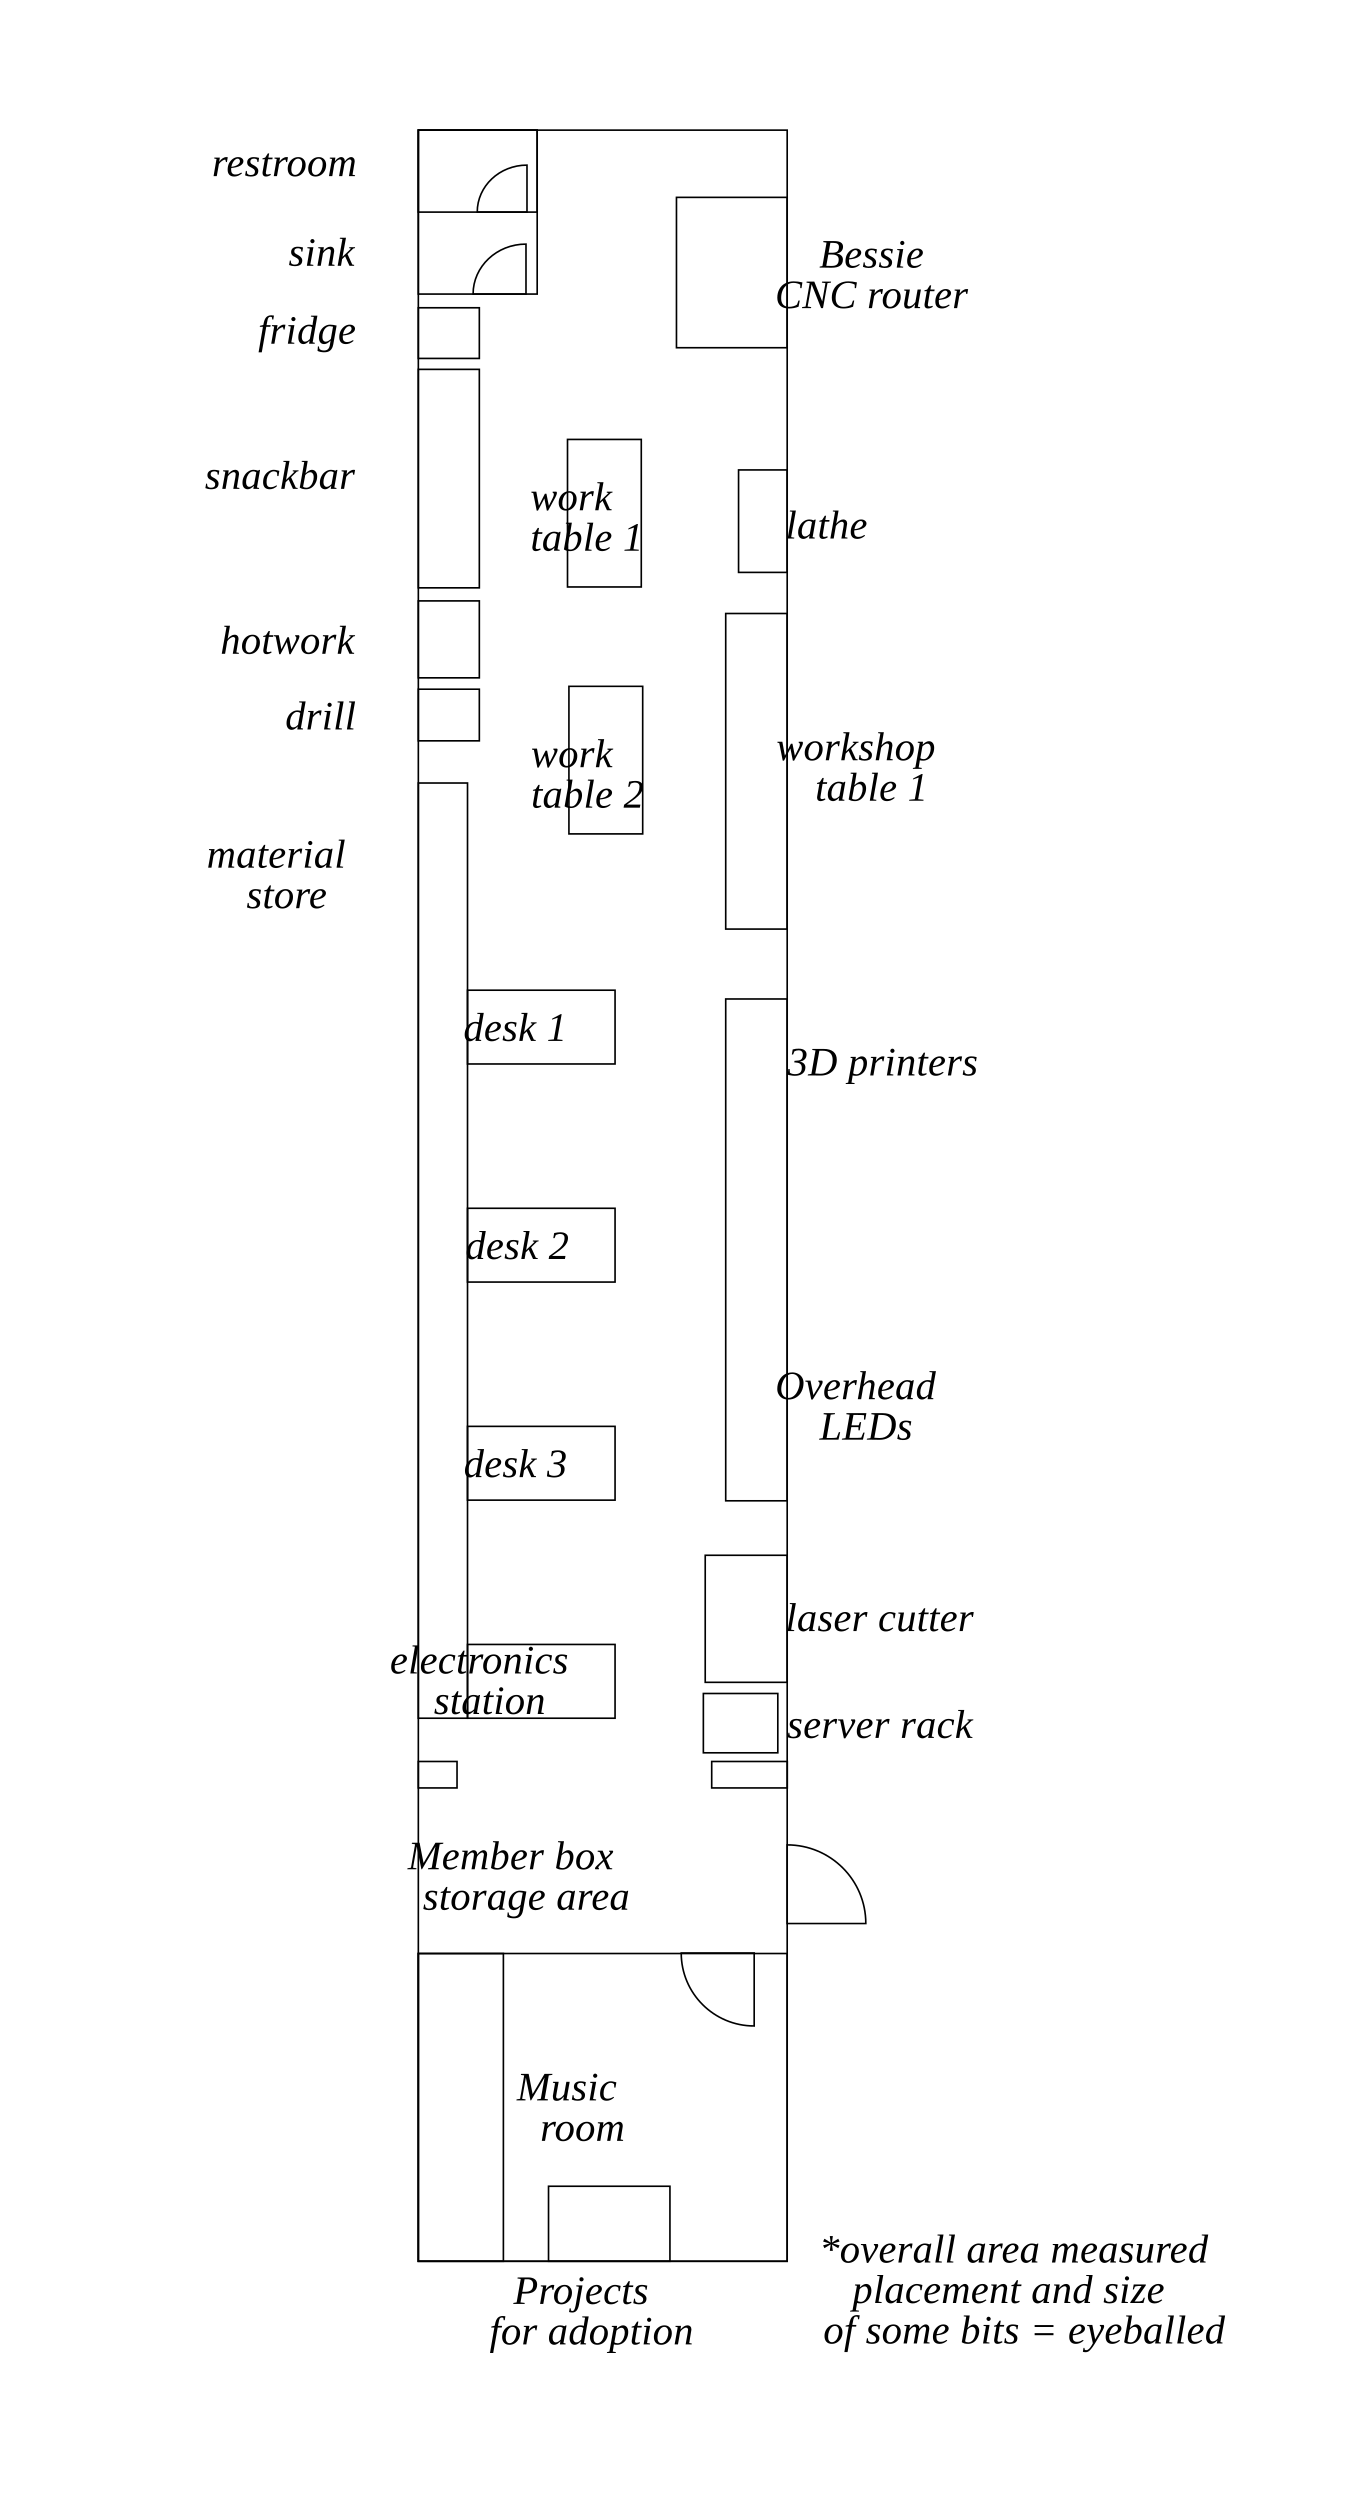
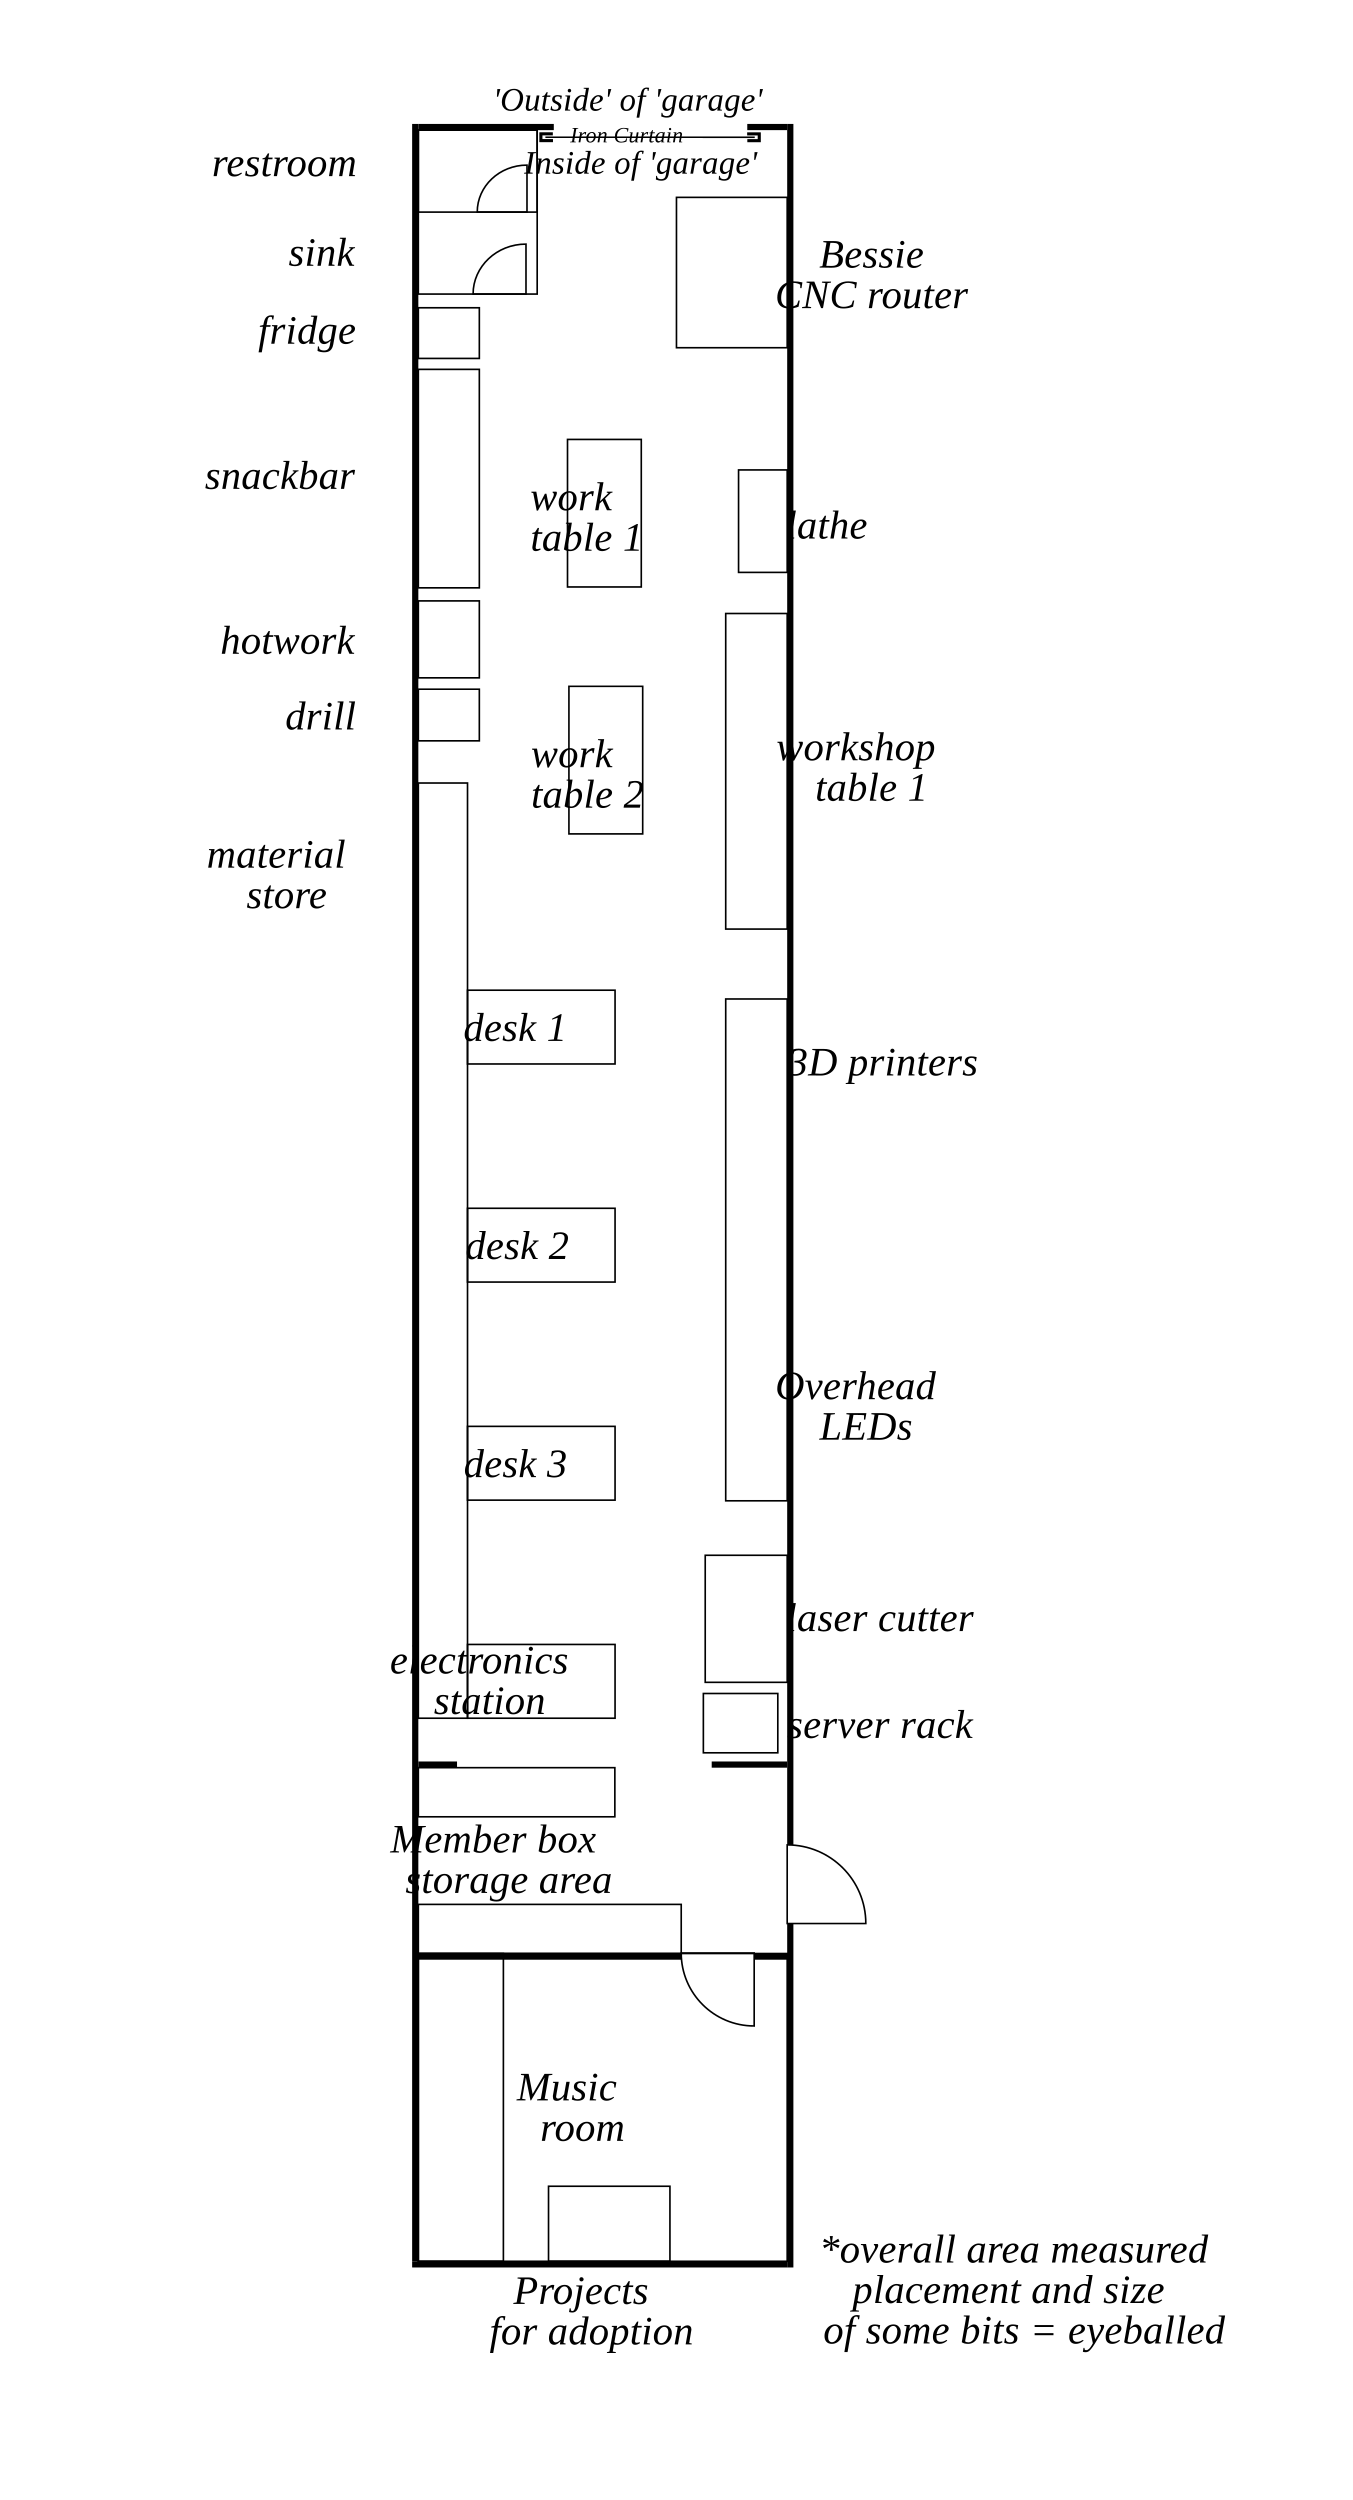
<svg xmlns="http://www.w3.org/2000/svg" viewBox="320 -10 165 305" version="1.1" id="svg1">
  <defs id="defs1">
    <rect x="1329.772" y="115.138" width="44.459" height="23.21" id="rect28" />
  </defs>
  <g id="layer1">
-     <rect style="fill:none;stroke:#000000;stroke-width:0.2;stroke-linecap:square" id="rect1" width="45" height="260" x="371.037" y="5.876" />
    <rect style="fill:none;stroke:#000000;stroke-width:0.2;stroke-linecap:square" id="rect2" width="45" height="37.548" x="371.037" y="228.329" />
    <path id="path2" style="fill:none;stroke:#000000;stroke-width:0.2;stroke-linecap:square" d="m 412.01,237.168 a 8.901,8.901 0 0 1 -8.901,-8.901 h 8.901 z" />
    <path id="path2-8" style="fill:none;stroke:#000000;stroke-width:0.2;stroke-linecap:square" d="m 425.63,224.67 a 9.593,9.593 0 0 0 -9.593,-9.593 v 9.593 z" />
    <path id="path2-8-5" style="fill:none;stroke:#000000;stroke-width:0.2;stroke-linecap:square" d="m 377.716,25.876 a 6.455,6.096 0 0 1 6.455,-6.096 v 6.096 z" />
    <rect style="fill:none;stroke:#000000;stroke-width:0.2;stroke-linecap:square" id="rect3" width="14.5" height="20" x="371.037" y="5.876" />
    <rect style="fill:none;stroke:#000000;stroke-width:0.2;stroke-linecap:square" id="rect4" width="14.5" height="10" x="371.037" y="5.876" />
    <path id="path4" style="fill:none;stroke:#000000;stroke-width:0.2;stroke-linecap:square" d="m 378.222,15.876 a 6.071,5.733 0 0 1 6.071,-5.733 v 5.733 z" />
    <rect style="fill:none;stroke:#000000;stroke-width:0.2;stroke-linecap:square" id="rect5" width="10.376" height="37.548" x="371.037" y="228.329" />
    <rect style="fill:none;stroke:#000000;stroke-width:0.2;stroke-linecap:square" id="rect6" width="14.813" height="9.154" x="386.92" y="256.723" />
    <rect style="fill:none;stroke:#000000;stroke-width:0.2;stroke-linecap:square" id="rect7" width="13.508" height="18.343" x="402.529" y="14.079" />
    <rect style="fill:none;stroke:#000000;stroke-width:0.2;stroke-linecap:square" id="rect7-1" width="5.933" height="12.5" x="410.104" y="47.332" />
    <rect style="fill:none;stroke:#000000;stroke-width:0.2;stroke-linecap:square" id="rect7-1-2" width="7.5" height="38.5" x="408.537" y="64.847" />
    <rect style="fill:none;stroke:#000000;stroke-width:0.2;stroke-linecap:square" id="rect7-1-2-4" width="7.5" height="61.222" x="408.537" y="111.876" />
-     <rect style="fill:none;stroke:#000000;stroke-width:0.2;stroke-linecap:square" id="rect8" width="9.223" height="3.228" x="406.828" y="-208.129" transform="scale(1,-1)" />
-     <rect style="fill:none;stroke:#000000;stroke-width:0.2;stroke-linecap:square" id="rect8-1" width="4.721" height="3.228" x="371.037" y="-208.129" transform="scale(1,-1)" />
    <rect style="fill:none;stroke:#000000;stroke-width:0.2;stroke-linecap:square" id="rect9" width="6" height="114.095" x="371.037" y="85.528" />
    <rect style="fill:none;stroke:#000000;stroke-width:0.2;stroke-linecap:square" id="rect10" width="18" height="9" x="377.037" y="110.805" />
    <rect style="fill:none;stroke:#000000;stroke-width:0.2;stroke-linecap:square" id="rect11" width="18" height="9" x="377.037" y="137.411" />
    <rect style="fill:none;stroke:#000000;stroke-width:0.2;stroke-linecap:square" id="rect12" width="18" height="9" x="377.037" y="164.017" />
    <rect style="fill:none;stroke:#000000;stroke-width:0.2;stroke-linecap:square" id="rect13" width="18" height="9" x="377.037" y="190.623" />
+     <rect style="fill:none;stroke:#000000;stroke-width:0.2;stroke-linecap:square" id="rect13-9" width="32.072" height="5.992" x="371.037" y="222.336" />
+     <rect style="fill:none;stroke:#000000;stroke-width:0.2;stroke-linecap:square" id="rect13-9-5" width="23.975" height="5.992" x="371.037" y="205.657" />
    <rect style="fill:none;stroke:#000000;stroke-width:0.2;stroke-linecap:square" id="rect10-7" width="26.657" height="7.442" x="35.061" y="-378.479" transform="rotate(90)" />
    <rect style="fill:none;stroke:#000000;stroke-width:0.2;stroke-linecap:square" id="rect10-7-2" width="6.184" height="7.442" x="27.546" y="-378.479" transform="rotate(90)" />
    <rect style="fill:none;stroke:#000000;stroke-width:0.2;stroke-linecap:square" id="rect10-76" width="18" height="9" x="43.609" y="-398.236" transform="rotate(90)" />
    <rect style="fill:none;stroke:#000000;stroke-width:0.2;stroke-linecap:square" id="rect14" width="18" height="9" x="73.734" y="-398.409" transform="rotate(90)" />
    <rect style="fill:none;stroke:#000000;stroke-width:0.2;stroke-linecap:square" id="rect15" width="10" height="15.5" x="406.037" y="179.744" />
    <rect style="fill:none;stroke:#000000;stroke-width:0.2;stroke-linecap:square" id="rect16" width="9.082" height="7.236" x="405.81" y="196.606" />
    <text xml:space="preserve" style="font-style:italic;font-size:4.939px;line-height:1;font-family:'Liberation Serif';-inkscape-font-specification:'Liberation Serif Italic';text-align:center;letter-spacing:0.029px;writing-mode:lr-tb;direction:ltr;text-anchor:middle;fill:none;stroke:#000000;stroke-width:0.2;stroke-linecap:square" x="430.738" y="22.648" id="text16">
      <tspan style="font-size:4.939px;line-height:1;fill:#000000;stroke:none;stroke-width:0.2" x="430.738" y="22.648" id="tspan17">Bessie</tspan>
      <tspan style="font-size:4.939px;line-height:1;fill:#000000;stroke:none;stroke-width:0.2" x="430.738" y="27.587" id="tspan19">CNC router</tspan>
      <tspan style="font-size:4.939px;line-height:1;fill:#000000;stroke:none;stroke-width:0.2" x="430.738" y="32.526" id="tspan18" />
    </text>
    <text xml:space="preserve" style="font-style:italic;font-size:4.939px;line-height:1;font-family:'Liberation Serif';-inkscape-font-specification:'Liberation Serif Italic';text-align:center;letter-spacing:0.029px;writing-mode:lr-tb;direction:ltr;text-anchor:middle;fill:none;stroke:#000000;stroke-width:0.2;stroke-linecap:square" x="423.96" y="55.703" id="text22">
      <tspan style="font-size:4.939px;line-height:1;fill:#000000;stroke:none;stroke-width:0.2" x="423.975" y="55.703" id="tspan22">lathe</tspan>
    </text>
    <text xml:space="preserve" style="font-style:italic;font-size:4.939px;line-height:1;font-family:'Liberation Serif';-inkscape-font-specification:'Liberation Serif Italic';text-align:center;letter-spacing:0.029px;writing-mode:lr-tb;direction:ltr;text-anchor:middle;fill:none;stroke:#000000;stroke-width:0.2;stroke-linecap:square" x="429.461" y="82.751" id="text22-3">
      <tspan style="font-size:4.939px;line-height:1;fill:#000000;stroke:none;stroke-width:0.2" x="429.461" y="82.751" id="tspan22-3">workshop </tspan>
      <tspan style="font-size:4.939px;line-height:1;fill:#000000;stroke:none;stroke-width:0.2" x="429.476" y="87.69" id="tspan25">table 1</tspan>
    </text>
    <text xml:space="preserve" style="font-style:italic;font-size:4.939px;line-height:1;font-family:'Liberation Serif';-inkscape-font-specification:'Liberation Serif Italic';text-align:center;letter-spacing:0.029px;writing-mode:lr-tb;direction:ltr;text-anchor:middle;fill:none;stroke:#000000;stroke-width:0.2;stroke-linecap:square" x="430.836" y="121.201" id="text22-3-5">
      <tspan style="font-size:4.939px;line-height:1;fill:#000000;stroke:none;stroke-width:0.2" x="430.851" y="121.201" id="tspan25-9">3D printers</tspan>
    </text>
    <text xml:space="preserve" style="font-style:italic;font-size:4.939px;line-height:1;font-family:'Liberation Serif';-inkscape-font-specification:'Liberation Serif Italic';text-align:center;letter-spacing:0.029px;writing-mode:lr-tb;direction:ltr;text-anchor:middle;fill:none;stroke:#000000;stroke-width:0.2;stroke-linecap:square" x="428.787" y="160.699" id="text22-3-5-2">
      <tspan style="font-size:4.939px;line-height:1;fill:#000000;stroke:none;stroke-width:0.2" x="428.787" y="160.699" id="tspan25-9-6">Overhead</tspan>
      <tspan style="font-size:4.939px;line-height:1;fill:#000000;stroke:none;stroke-width:0.2" x="428.802" y="165.638" id="tspan34">LEDs</tspan>
    </text>
    <rect style="fill:none;stroke:#000000;stroke-width:0.2;stroke-linecap:square" id="rect24" width="9.388" height="7.442" x="-72.697" y="-378.479" transform="matrix(0,-1,-1,0,0,0)" />
    <rect style="fill:none;stroke:#000000;stroke-width:0.2;stroke-linecap:square" id="rect25" width="6.299" height="7.442" x="-80.381" y="-378.479" transform="matrix(0,-1,-1,0,0,0)" />
    <text xml:space="preserve" style="font-style:italic;font-size:4.939px;line-height:1;font-family:'Liberation Serif';-inkscape-font-specification:'Liberation Serif Italic';text-align:center;letter-spacing:0.029px;writing-mode:lr-tb;direction:ltr;text-anchor:middle;fill:none;stroke:#000000;stroke-width:0.2;stroke-linecap:square" x="394.722" y="52.25" id="text22-3-3">
      <tspan style="font-size:4.939px;line-height:1;fill:#000000;stroke:none;stroke-width:0.2" x="394.722" y="52.25" id="tspan22-3-8">work </tspan>
      <tspan style="font-size:4.939px;line-height:1;fill:#000000;stroke:none;stroke-width:0.2" x="394.737" y="57.189" id="tspan25-7">table 1</tspan>
    </text>
    <text xml:space="preserve" style="font-style:italic;font-size:4.939px;line-height:1;font-family:'Liberation Serif';-inkscape-font-specification:'Liberation Serif Italic';text-align:center;letter-spacing:0.029px;writing-mode:lr-tb;direction:ltr;text-anchor:middle;fill:none;stroke:#000000;stroke-width:0.2;stroke-linecap:square" x="394.804" y="83.596" id="text22-3-3-7">
      <tspan style="font-size:4.939px;line-height:1;fill:#000000;stroke:none;stroke-width:0.2" x="394.804" y="83.596" id="tspan22-3-8-9">work </tspan>
      <tspan style="font-size:4.939px;line-height:1;fill:#000000;stroke:none;stroke-width:0.2" x="394.818" y="88.534" id="tspan25-7-3">table 2</tspan>
    </text>
    <text xml:space="preserve" style="font-style:italic;font-size:4.939px;line-height:1;font-family:'Liberation Serif';-inkscape-font-specification:'Liberation Serif Italic';text-align:center;letter-spacing:0.029px;writing-mode:lr-tb;direction:ltr;text-anchor:middle;fill:none;stroke:#000000;stroke-width:0.2;stroke-linecap:square" x="385.983" y="112.055" id="text22-3-3-7-6">
      <tspan style="font-size:4.939px;line-height:1;fill:#000000;stroke:none;stroke-width:0.2" x="385.983" y="112.055" id="tspan22-3-8-9-1" />
      <tspan style="font-size:4.939px;line-height:1;fill:#000000;stroke:none;stroke-width:0.2" x="385.997" y="116.993" id="tspan25-7-3-3">desk 1</tspan>
    </text>
    <text xml:space="preserve" style="font-style:italic;font-size:4.939px;line-height:1;font-family:'Liberation Serif';-inkscape-font-specification:'Liberation Serif Italic';text-align:center;letter-spacing:0.029px;writing-mode:lr-tb;direction:ltr;text-anchor:middle;fill:none;stroke:#000000;stroke-width:0.2;stroke-linecap:square" x="360.59" y="31.933" id="text27">
      <tspan style="font-size:4.939px;line-height:1;fill:#000000;stroke:none;stroke-width:0.2" x="360.605" y="31.933" id="tspan27">fridge</tspan>
    </text>
    <text xml:space="preserve" style="font-style:italic;font-size:4.939px;line-height:1;font-family:'Liberation Serif';-inkscape-font-specification:'Liberation Serif Italic';text-align:center;letter-spacing:0.029px;writing-mode:lr-tb;direction:ltr;text-anchor:middle;fill:none;stroke:#000000;stroke-width:0.2;stroke-linecap:square" x="357.822" y="11.49" id="text27-60">
      <tspan style="font-size:4.939px;line-height:1;fill:#000000;stroke:none;stroke-width:0.2" x="357.836" y="11.49" id="tspan27-2">restroom</tspan>
    </text>
    <text xml:space="preserve" style="font-style:italic;font-size:4.939px;line-height:1;font-family:'Liberation Serif';-inkscape-font-specification:'Liberation Serif Italic';text-align:center;letter-spacing:0.029px;writing-mode:lr-tb;direction:ltr;text-anchor:middle;fill:none;stroke:#000000;stroke-width:0.2;stroke-linecap:square" x="362.357" y="22.426" id="text27-60-5">
      <tspan style="font-size:4.939px;line-height:1;fill:#000000;stroke:none;stroke-width:0.2" x="362.372" y="22.426" id="tspan27-2-0">sink</tspan>
    </text>
    <text xml:space="preserve" style="font-style:italic;font-size:4.939px;line-height:1;font-family:'Liberation Serif';-inkscape-font-specification:'Liberation Serif Italic';text-align:center;letter-spacing:0.029px;writing-mode:lr-tb;direction:ltr;text-anchor:middle;fill:none;stroke:#000000;stroke-width:0.2;stroke-linecap:square" x="357.282" y="49.645" id="text27-6">
      <tspan style="font-size:4.939px;line-height:1;fill:#000000;stroke:none;stroke-width:0.2" x="357.296" y="49.645" id="tspan27-5">snackbar</tspan>
    </text>
    <text xml:space="preserve" style="font-style:italic;font-size:4.939px;line-height:1;font-family:'Liberation Serif';-inkscape-font-specification:'Liberation Serif Italic';text-align:center;letter-spacing:0.029px;writing-mode:lr-tb;direction:ltr;text-anchor:middle;fill:none;stroke:#000000;stroke-width:0.2;stroke-linecap:square" x="358.104" y="95.856" id="text27-6-7">
      <tspan style="font-size:4.939px;line-height:1;fill:#000000;stroke:none;stroke-width:0.2" x="358.104" y="95.856" id="tspan27-5-8">material</tspan>
      <tspan style="font-size:4.939px;line-height:1;fill:#000000;stroke:none;stroke-width:0.2" x="358.119" y="100.795" id="tspan29">store</tspan>
    </text>
    <text xml:space="preserve" style="font-style:italic;font-size:4.939px;line-height:1;font-family:'Liberation Serif';-inkscape-font-specification:'Liberation Serif Italic';text-align:center;letter-spacing:0.029px;writing-mode:lr-tb;direction:ltr;text-anchor:middle;fill:none;stroke:#000000;stroke-width:0.2;stroke-linecap:square" x="430.441" y="188.993" id="text27-6-1">
      <tspan style="font-size:4.939px;line-height:1;fill:#000000;stroke:none;stroke-width:0.2" x="430.455" y="188.993" id="tspan27-5-3">laser cutter</tspan>
    </text>
    <text xml:space="preserve" style="font-style:italic;font-size:4.939px;line-height:1;font-family:'Liberation Serif';-inkscape-font-specification:'Liberation Serif Italic';text-align:center;letter-spacing:0.029px;writing-mode:lr-tb;direction:ltr;text-anchor:middle;fill:none;stroke:#000000;stroke-width:0.2;stroke-linecap:square" x="430.489" y="202.032" id="text27-6-1-4">
      <tspan style="font-size:4.939px;line-height:1;fill:#000000;stroke:none;stroke-width:0.2" x="430.503" y="202.032" id="tspan27-5-3-0">server rack</tspan>
    </text>
    <text xml:space="preserve" transform="scale(0.2645833)" id="text28" style="fill:#000000;text-orientation:auto;font-size:18.667px;stroke-width:0.756;-inkscape-font-specification:'Liberation Serif Italic';font-family:'Liberation Serif';letter-spacing:0.11px;line-height:1;text-align:center;stroke-linecap:square;font-style:italic;stroke:none;writing-mode:lr-tb;direction:ltr;white-space:pre;shape-inside:url(#rect28)" />
    <text xml:space="preserve" style="font-style:italic;font-size:4.939px;line-height:1;font-family:'Liberation Serif';-inkscape-font-specification:'Liberation Serif Italic';text-align:center;letter-spacing:0.029px;writing-mode:lr-tb;direction:ltr;text-anchor:middle;fill:none;stroke:#000000;stroke-width:0.2;stroke-linecap:square" x="386.227" y="138.66" id="text22-3-3-7-6-4">
      <tspan style="font-size:4.939px;line-height:1;fill:#000000;stroke:none;stroke-width:0.2" x="386.227" y="138.66" id="tspan22-3-8-9-1-4" />
      <tspan style="font-size:4.939px;line-height:1;fill:#000000;stroke:none;stroke-width:0.2" x="386.242" y="143.599" id="tspan25-7-3-3-6">desk 2</tspan>
    </text>
    <text xml:space="preserve" style="font-style:italic;font-size:4.939px;line-height:1;font-family:'Liberation Serif';-inkscape-font-specification:'Liberation Serif Italic';text-align:center;letter-spacing:0.029px;writing-mode:lr-tb;direction:ltr;text-anchor:middle;fill:none;stroke:#000000;stroke-width:0.2;stroke-linecap:square" x="386.016" y="165.266" id="text22-3-3-7-6-4-1">
      <tspan style="font-size:4.939px;line-height:1;fill:#000000;stroke:none;stroke-width:0.2" x="386.016" y="165.266" id="tspan22-3-8-9-1-4-8" />
      <tspan style="font-size:4.939px;line-height:1;fill:#000000;stroke:none;stroke-width:0.2" x="386.031" y="170.205" id="tspan25-7-3-3-6-4">desk 3</tspan>
    </text>
-     <text xml:space="preserve" style="font-style:italic;font-size:4.939px;line-height:1;font-family:'Liberation Serif';-inkscape-font-specification:'Liberation Serif Italic';text-align:center;letter-spacing:0.029px;writing-mode:lr-tb;direction:ltr;text-anchor:middle;fill:none;stroke:#000000;stroke-width:0.2;stroke-linecap:square" x="387.339" y="218.048" id="text27-6-1-4-6">
-       <tspan style="font-size:4.939px;line-height:1;fill:#000000;stroke:none;stroke-width:0.2" x="387.339" y="218.048" id="tspan27-5-3-0-1">Member box </tspan>
-       <tspan style="font-size:4.939px;line-height:1;fill:#000000;stroke:none;stroke-width:0.2" x="387.354" y="222.987" id="tspan30">storage area</tspan>
+     <text xml:space="preserve" style="font-style:italic;font-size:4.939px;line-height:1;font-family:'Liberation Serif';-inkscape-font-specification:'Liberation Serif Italic';text-align:center;letter-spacing:0.029px;writing-mode:lr-tb;direction:ltr;text-anchor:middle;fill:none;stroke:#000000;stroke-width:0.2;stroke-linecap:square" x="385.213" y="216.003" id="text27-6-1-4-6">
+       <tspan style="font-size:4.939px;line-height:1;fill:#000000;stroke:none;stroke-width:0.2" x="385.213" y="216.003" id="tspan27-5-3-0-1">Member box </tspan>
+       <tspan style="font-size:4.939px;line-height:1;fill:#000000;stroke:none;stroke-width:0.2" x="385.227" y="220.942" id="tspan30">storage area</tspan>
    </text>
    <text xml:space="preserve" style="font-style:italic;font-size:4.939px;line-height:1;font-family:'Liberation Serif';-inkscape-font-specification:'Liberation Serif Italic';text-align:center;letter-spacing:0.029px;writing-mode:lr-tb;direction:ltr;text-anchor:middle;fill:none;stroke:#000000;stroke-width:0.2;stroke-linecap:square" x="394.198" y="246.244" id="text27-6-1-4-6-0">
      <tspan style="font-size:4.939px;line-height:1;fill:#000000;stroke:none;stroke-width:0.2" x="394.198" y="246.244" id="tspan30-7">Music </tspan>
      <tspan style="font-size:4.939px;line-height:1;fill:#000000;stroke:none;stroke-width:0.2" x="394.212" y="251.183" id="tspan31">room</tspan>
    </text>
    <text xml:space="preserve" style="font-style:italic;font-size:4.939px;line-height:1;font-family:'Liberation Serif';-inkscape-font-specification:'Liberation Serif Italic';text-align:center;letter-spacing:0.029px;writing-mode:lr-tb;direction:ltr;text-anchor:middle;fill:none;stroke:#000000;stroke-width:0.2;stroke-linecap:square" x="395.292" y="271.081" id="text27-6-1-4-6-0-6">
      <tspan style="font-size:4.939px;line-height:1;fill:#000000;stroke:none;stroke-width:0.2" x="395.292" y="271.081" id="tspan31-1">Projects</tspan>
      <tspan style="font-size:4.939px;line-height:1;fill:#000000;stroke:none;stroke-width:0.2" x="395.307" y="276.02" id="tspan32">for adoption</tspan>
    </text>
    <text xml:space="preserve" style="font-style:italic;font-size:4.939px;line-height:1;font-family:'Liberation Serif';-inkscape-font-specification:'Liberation Serif Italic';text-align:center;letter-spacing:0.029px;writing-mode:lr-tb;direction:ltr;text-anchor:middle;fill:none;stroke:#000000;stroke-width:0.2;stroke-linecap:square" x="382.873" y="189.226" id="text22-3-3-7-6-4-1-5">
      <tspan style="font-size:4.939px;line-height:1;fill:#000000;stroke:none;stroke-width:0.2" x="382.873" y="189.226" id="tspan22-3-8-9-1-4-8-4" />
      <tspan style="font-size:4.939px;line-height:1;fill:#000000;stroke:none;stroke-width:0.2" x="382.873" y="194.165" id="tspan25-7-3-3-6-4-1">electronics</tspan>
      <tspan style="font-size:4.939px;line-height:1;fill:#000000;stroke:none;stroke-width:0.2" x="382.887" y="199.104" id="tspan33">station</tspan>
    </text>
    <text xml:space="preserve" style="font-style:italic;font-size:4.939px;line-height:1;font-family:'Liberation Serif';-inkscape-font-specification:'Liberation Serif Italic';text-align:center;letter-spacing:0.029px;writing-mode:lr-tb;direction:ltr;text-anchor:middle;fill:none;stroke:#000000;stroke-width:0.2;stroke-linecap:square" x="362.247" y="78.997" id="text22-3-3-7-6-4-1-1">
      <tspan style="font-size:4.939px;line-height:1;fill:#000000;stroke:none;stroke-width:0.2" x="362.262" y="78.997" id="tspan25-7-3-3-6-4-0">drill</tspan>
    </text>
    <text xml:space="preserve" style="font-style:italic;font-size:4.939px;line-height:1;font-family:'Liberation Serif';-inkscape-font-specification:'Liberation Serif Italic';text-align:center;letter-spacing:0.029px;writing-mode:lr-tb;direction:ltr;text-anchor:middle;fill:none;stroke:#000000;stroke-width:0.2;stroke-linecap:square" x="358.197" y="69.76" id="text22-3-3-7-6-4-1-1-7">
      <tspan style="font-size:4.939px;line-height:1;fill:#000000;stroke:none;stroke-width:0.2" x="358.211" y="69.76" id="tspan25-7-3-3-6-4-0-7">hotwork</tspan>
    </text>
    <text xml:space="preserve" style="font-style:italic;font-size:4.939px;line-height:1;font-family:'Liberation Serif';-inkscape-font-specification:'Liberation Serif Italic';text-align:center;letter-spacing:0.029px;writing-mode:lr-tb;direction:ltr;text-anchor:middle;fill:none;stroke:#000000;stroke-width:0.2;stroke-linecap:square" x="448.082" y="266.029" id="text27-6-1-4-6-0-6-8">
      <tspan style="font-size:4.939px;line-height:1;fill:#000000;stroke:none;stroke-width:0.2" x="448.082" y="266.029" id="tspan32-1">*overall area measured</tspan>
      <tspan style="font-size:4.939px;line-height:1;fill:#000000;stroke:none;stroke-width:0.2" x="448.082" y="270.968" id="tspan35">placement and size </tspan>
      <tspan style="font-size:4.939px;line-height:1;fill:#000000;stroke:none;stroke-width:0.2" x="448.097" y="275.907" id="tspan37">of some bits = eyeballed</tspan>
    </text>
+     <rect style="fill:#000000;stroke-width:0.756;stroke-linecap:square" id="rect17" width="16.526" height="0.756" x="371.037" y="5.12" />
+     <rect style="fill:#000000;stroke-width:0.756;stroke-linecap:square" id="rect17-8" width="260.756" height="0.756" x="5.12" y="-371.037" transform="rotate(90)" />
+     <rect style="fill:#000000;stroke-width:0.756;stroke-linecap:square" id="rect17-5" width="45.756" height="0.756" x="370.281" y="265.876" />
+     <rect style="fill:#000000;stroke-width:0.756;stroke-linecap:square" id="rect17-1" width="41.962" height="0.756" x="224.67" y="-416.793" transform="rotate(90)" />
+     <rect style="fill:#000000;stroke-width:0.756;stroke-linecap:square" id="rect17-7" width="4.027" height="0.756" x="412.01" y="228.329" />
+     <rect style="fill:#000000;stroke-width:0.756;stroke-linecap:square" id="rect17-7-2" width="32.072" height="0.756" x="371.037" y="228.329" />
+     <rect style="fill:#000000;stroke-width:0.756;stroke-linecap:square" id="rect18" width="4.87" height="0.756" x="411.167" y="5.12" />
+     <rect style="fill:#000000;stroke-width:0.756;stroke-linecap:square" id="rect18-2" width="209.964" height="0.756" x="5.12" y="-416.793" transform="rotate(90)" />
+     <rect style="fill:#000000;stroke-width:0.756;stroke-linecap:square" id="rect17-7-2-1" width="4.721" height="0.756" x="371.037" y="204.901" />
+     <rect style="fill:#000000;stroke-width:0.756;stroke-linecap:square" id="rect17-7-2-1-7" width="9.209" height="0.756" x="406.828" y="204.901" />
+     <path style="fill:none;stroke:#000000;stroke-width:0.378;stroke-linecap:square;stroke-dasharray:none" d="m 387.256,6.328 h -1.268 v 0.828 h 1.288" id="path18" />
+     <path style="fill:none;stroke:#000000;stroke-width:0.378;stroke-linecap:square;stroke-dasharray:none" d="m 411.362,7.162 h 1.268 v -0.828 h -1.288" id="path18-1" />
+     <path style="fill:none;stroke:#000000;stroke-width:0.189;stroke-linecap:square;stroke-dasharray:none" d="m 386.632,6.742 25.353,0.005" id="path19" />
+     <text xml:space="preserve" style="font-style:italic;font-size:2.667px;line-height:1;font-family:'Liberation Serif';-inkscape-font-specification:'Liberation Serif Italic';text-align:center;letter-spacing:0.029px;writing-mode:lr-tb;direction:ltr;text-anchor:middle;fill:none;stroke:#000000;stroke-width:0.2;stroke-linecap:square" x="398.872" y="7.371" id="text16-7">
+       <tspan style="font-size:2.667px;line-height:1;fill:#000000;stroke:none;stroke-width:0.2" x="398.872" y="7.371" id="tspan20">Iron Curtain</tspan>
+       <tspan style="font-size:2.667px;line-height:1;fill:#000000;stroke:none;stroke-width:0.2" x="398.872" y="10.038" id="tspan18-7" />
+     </text>
+     <text xml:space="preserve" style="font-style:italic;font-size:4px;line-height:1;font-family:'Liberation Serif';-inkscape-font-specification:'Liberation Serif Italic';text-align:center;letter-spacing:0.029px;writing-mode:lr-tb;direction:ltr;text-anchor:middle;fill:none;stroke:#000000;stroke-width:0.2;stroke-linecap:square" x="400.707" y="11.191" id="text16-7-1">
+       <tspan style="font-size:4px;line-height:1;fill:#000000;stroke:none;stroke-width:0.2" x="400.722" y="11.191" id="tspan18-7-8">Inside of 'garage'</tspan>
+     </text>
+     <text xml:space="preserve" style="font-style:italic;font-size:4px;line-height:1;font-family:'Liberation Serif';-inkscape-font-specification:'Liberation Serif Italic';text-align:center;letter-spacing:0.029px;writing-mode:lr-tb;direction:ltr;text-anchor:middle;fill:none;stroke:#000000;stroke-width:0.2;stroke-linecap:square" x="399.131" y="3.49" id="text16-7-1-2">
+       <tspan style="font-size:4px;line-height:1;fill:#000000;stroke:none;stroke-width:0.2" x="399.146" y="3.49" id="tspan18-7-8-8">'Outside' of 'garage'</tspan>
+     </text>
  </g>
</svg>
